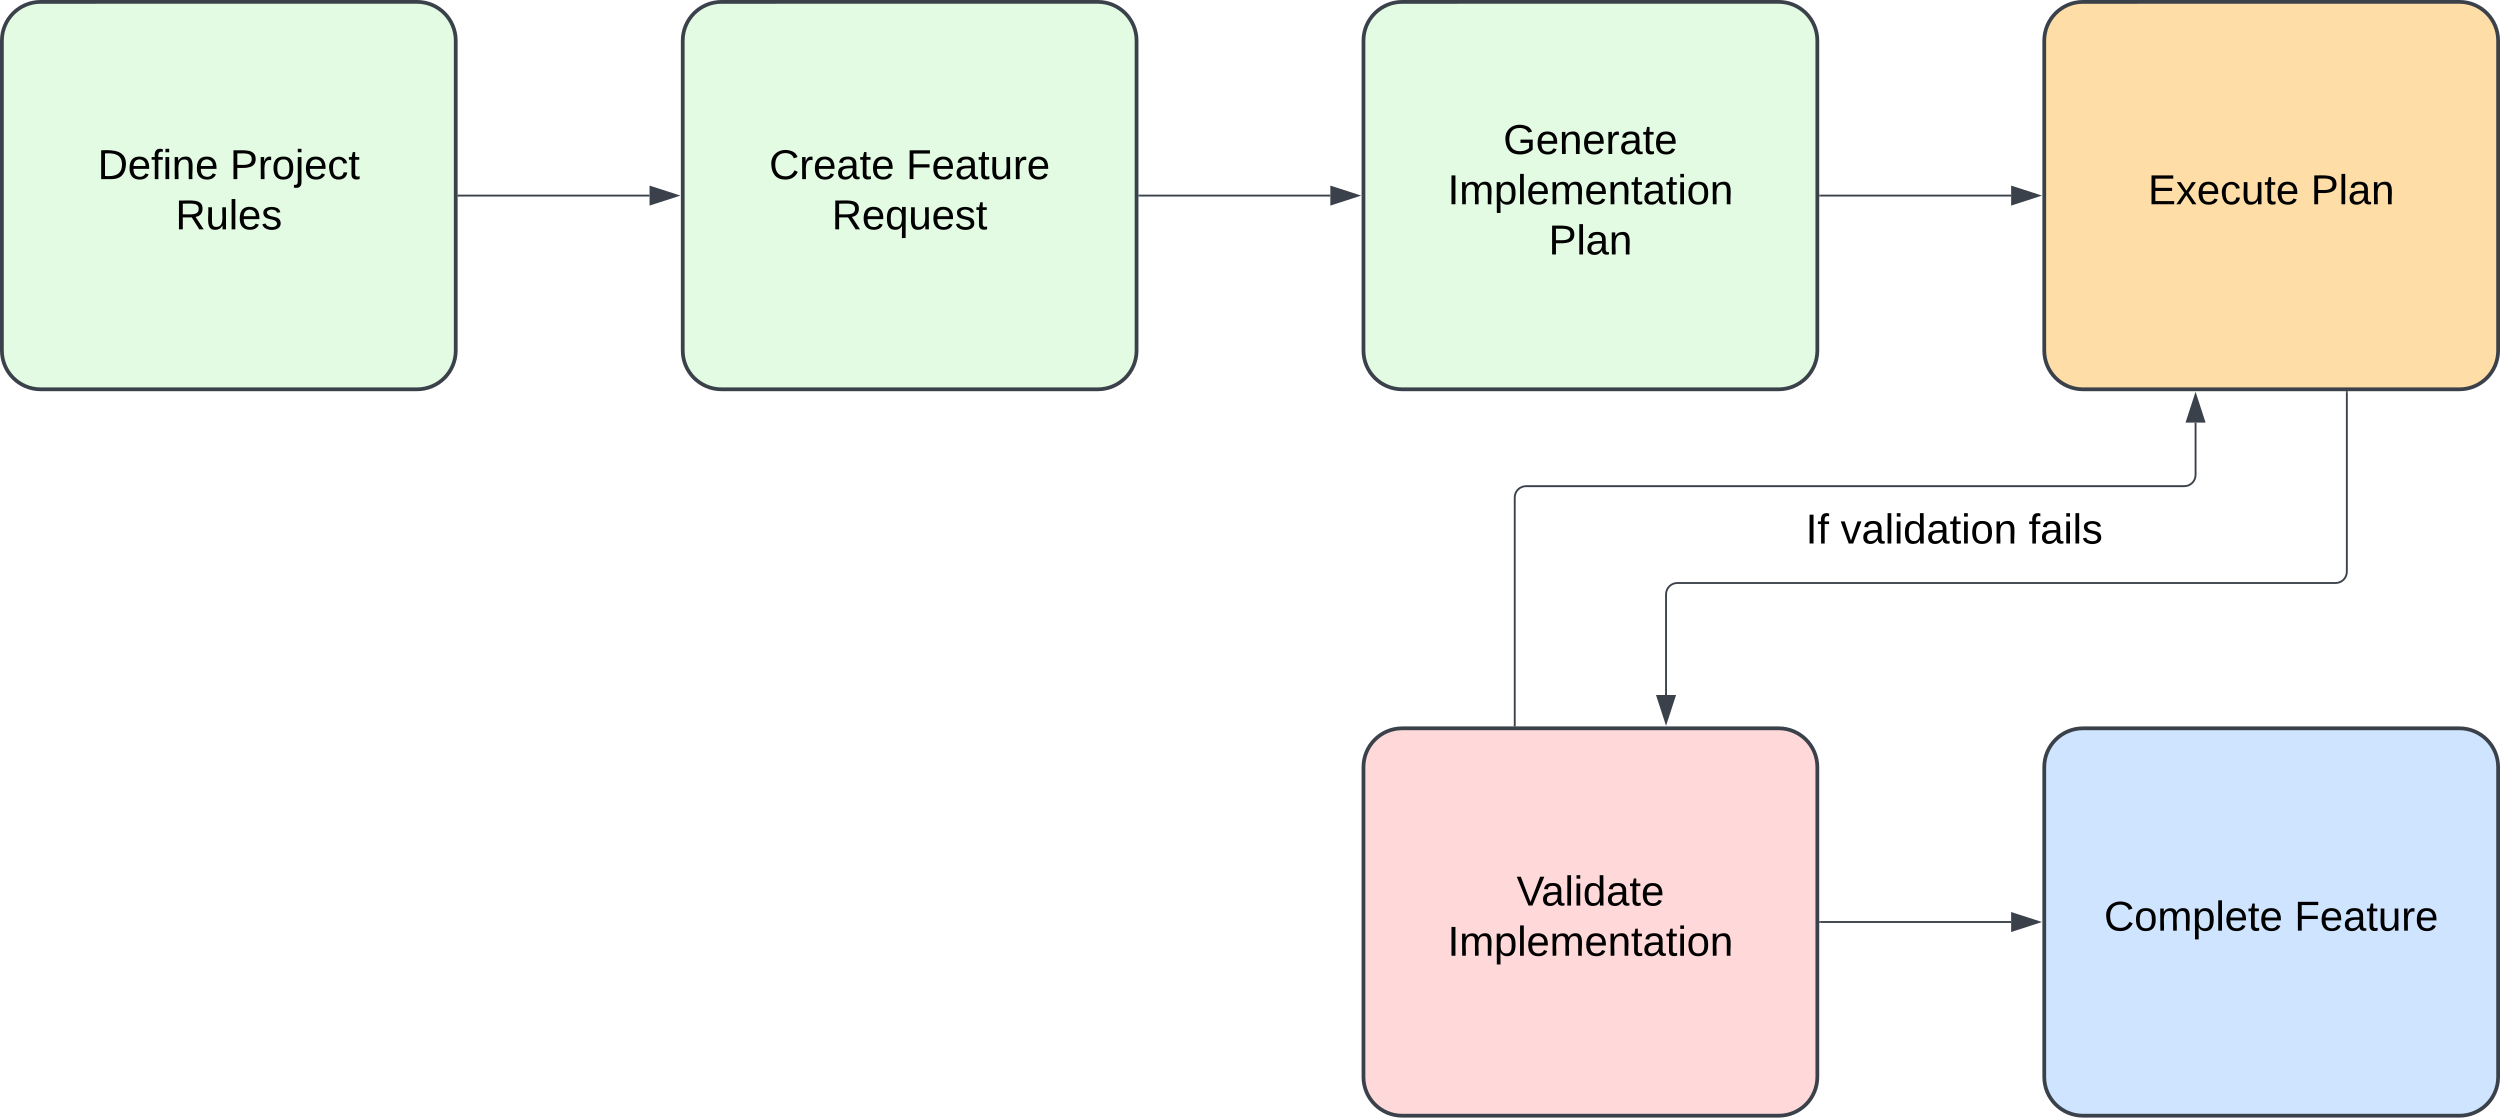
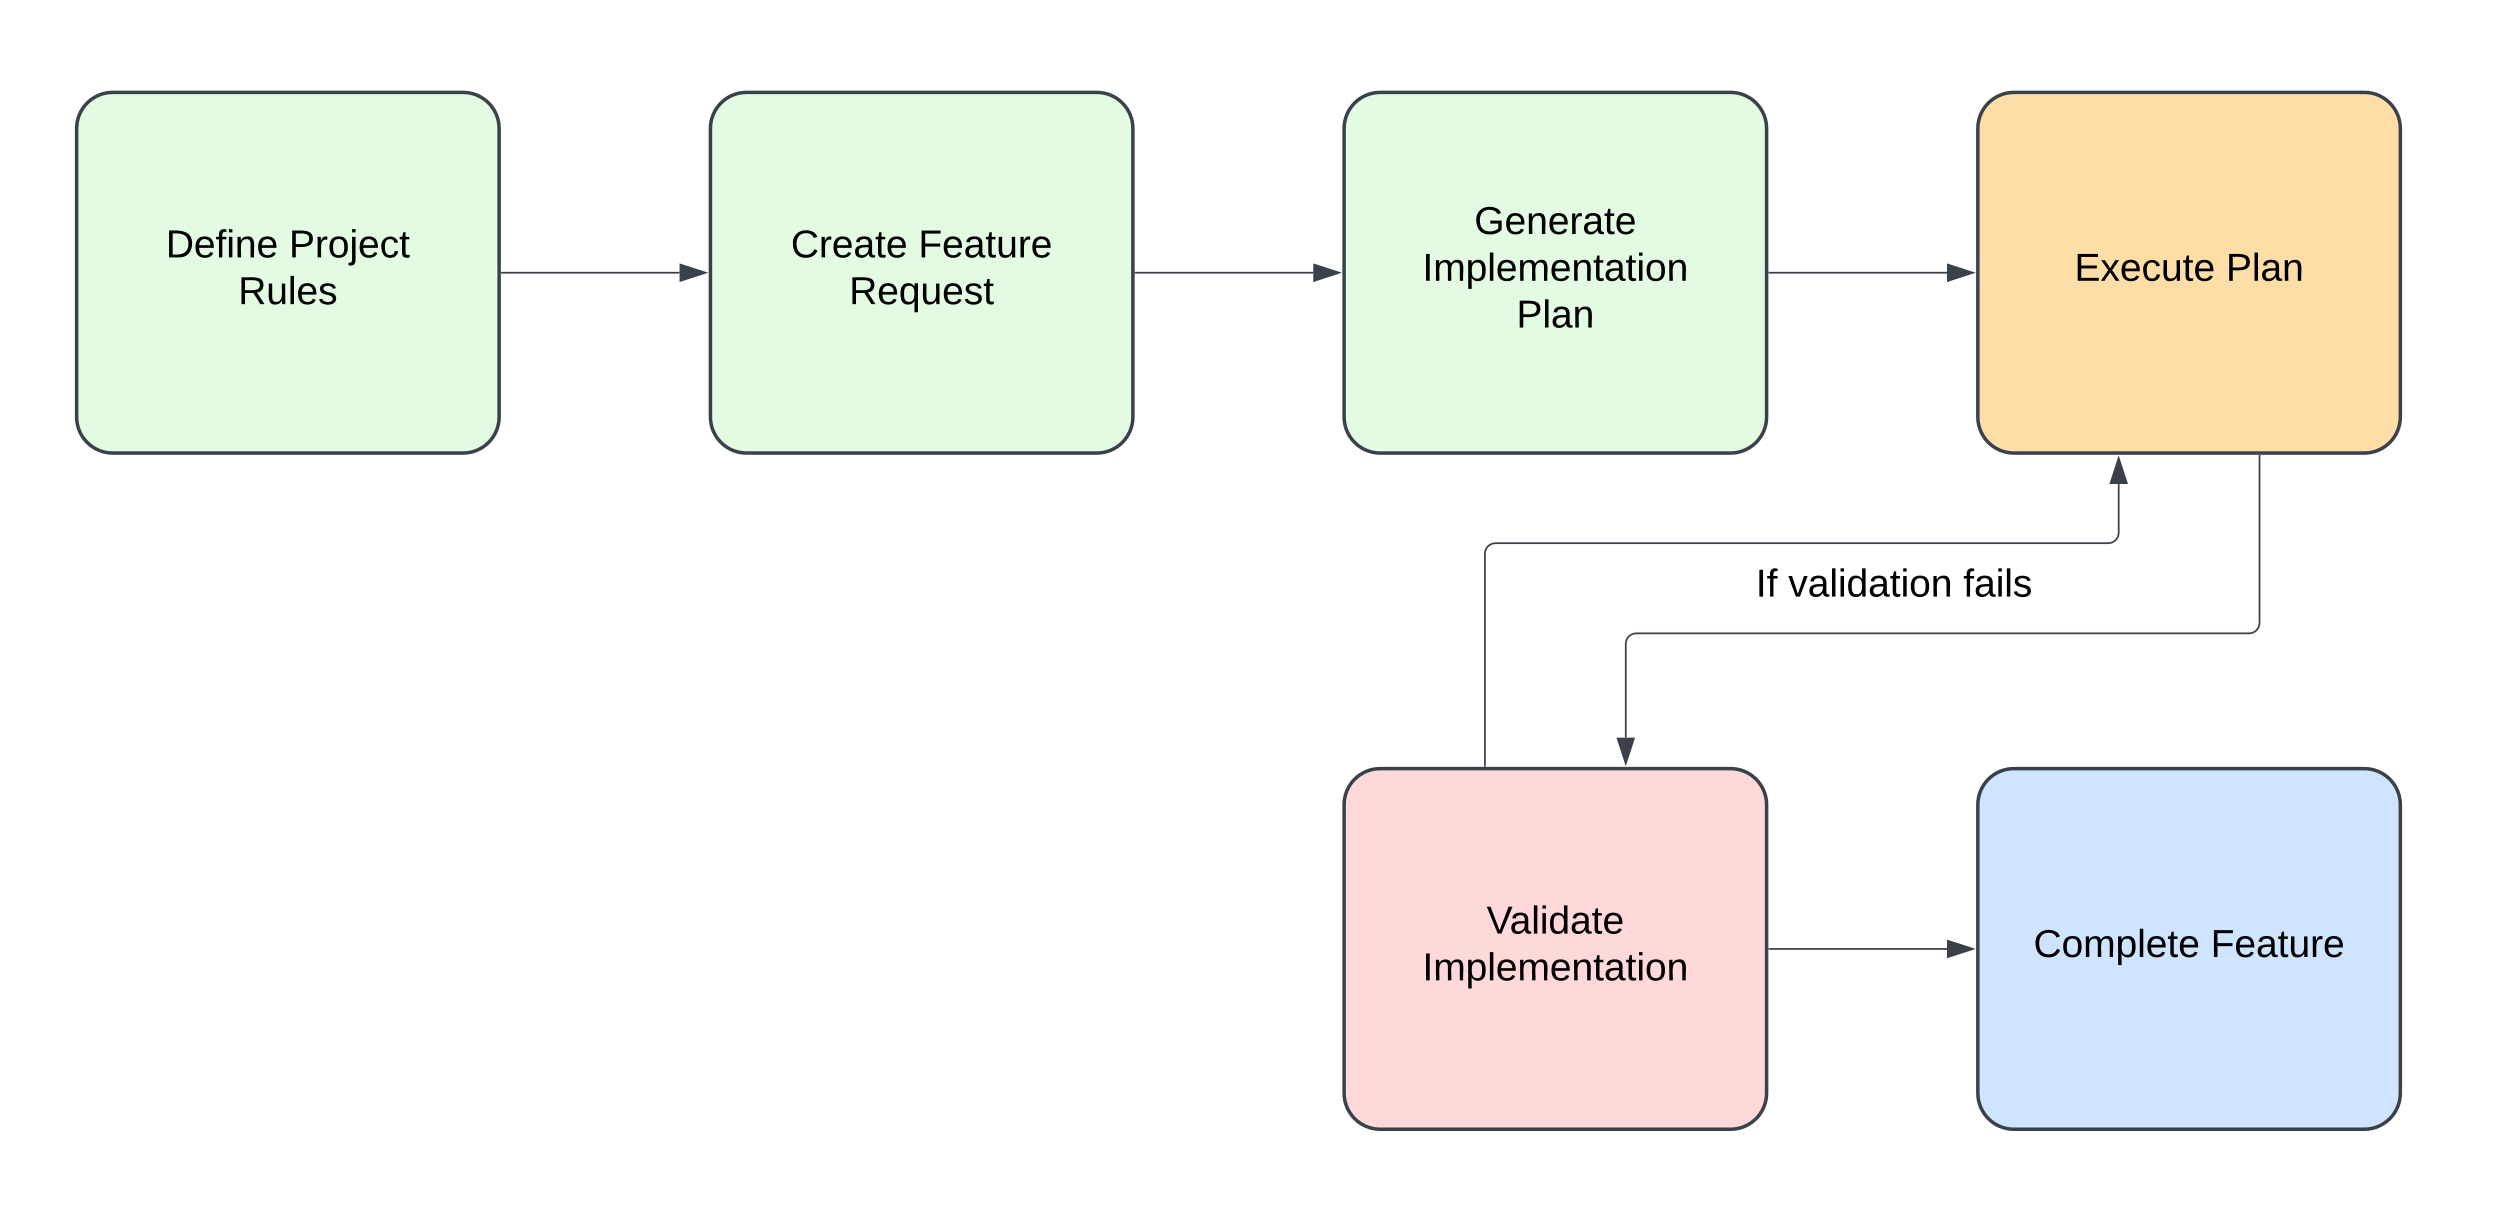
- <svg xmlns="http://www.w3.org/2000/svg" xmlns:ns1="lucid" xmlns:xlink="http://www.w3.org/1999/xlink" width="1327.43" height="593.42">
-   <g transform="translate(-271.7165 -364.7087)" ns1:page-tab-id="0_0">
+ <svg xmlns="http://www.w3.org/2000/svg" xmlns:ns1="lucid" xmlns:xlink="http://www.w3.org/1999/xlink" width="1426" height="690">
+   <g transform="translate(-229 -313)" ns1:page-tab-id="0_0">
    <path d="M0 0h1870.87v1322.84H0z" fill="#fff" />
    <path d="M493.13 365.7c11.36 0 20.57 9.22 20.57 20.58v164.57c0 11.36-9.2 20.57-20.57 20.57H293.3c-11.37 0-20.58-9.2-20.58-20.57V386.28c0-11.36 9.2-20.57 20.57-20.57z" stroke="#3a414a" stroke-width="2" fill="#e3fae3" />
    <use xlink:href="#a" transform="matrix(1,0,0,1,292.7165,365.7087) translate(30.87037 94.11111)" />
    <use xlink:href="#b" transform="matrix(1,0,0,1,292.7165,365.7087) translate(101.1173 94.11111)" />
    <use xlink:href="#c" transform="matrix(1,0,0,1,292.7165,365.7087) translate(72.16667 120.7778)" />
    <path d="M854.6 365.7c11.38 0 20.6 9.22 20.6 20.58v164.57c0 11.36-9.22 20.57-20.6 20.57H654.8c-11.36 0-20.57-9.2-20.57-20.57V386.28c0-11.36 9.2-20.57 20.57-20.57z" stroke="#3a414a" stroke-width="2" fill="#e3fae3" />
    <use xlink:href="#d" transform="matrix(1,0,0,1,654.1983,365.7087) translate(25.9321 94.11111)" />
    <use xlink:href="#e" transform="matrix(1,0,0,1,654.1983,365.7087) translate(98.64815 94.11111)" />
    <use xlink:href="#f" transform="matrix(1,0,0,1,654.1983,365.7087) translate(59.17284 120.7778)" />
    <path d="M1216.1 365.7c11.36 0 20.57 9.22 20.57 20.58v164.57c0 11.36-9.2 20.57-20.57 20.57h-199.85c-11.36 0-20.57-9.2-20.57-20.57V386.28c0-11.36 9.2-20.57 20.57-20.57z" stroke="#3a414a" stroke-width="2" fill="#e3fae3" />
    <use xlink:href="#g" transform="matrix(1,0,0,1,1015.68,365.7087) translate(54.23457 80.77778)" />
    <use xlink:href="#h" transform="matrix(1,0,0,1,1015.68,365.7087) translate(24.69753 107.4444)" />
    <use xlink:href="#i" transform="matrix(1,0,0,1,1015.68,365.7087) translate(78.30864 134.1111)" />
    <path d="M1216.1 751.42c11.36 0 20.57 9.2 20.57 20.57v164.55c0 11.37-9.2 20.58-20.57 20.58h-199.85c-11.36 0-20.57-9.2-20.57-20.58V772c0-11.37 9.2-20.58 20.57-20.58z" stroke="#3a414a" stroke-width="2" fill="#ffd9d9" />
    <use xlink:href="#j" transform="matrix(1,0,0,1,1015.68,751.4156) translate(61.2716 94.11111)" />
    <use xlink:href="#k" transform="matrix(1,0,0,1,1015.68,751.4156) translate(24.69753 120.7778)" />
    <path d="M1577.58 365.7c11.36 0 20.57 9.22 20.57 20.58v164.57c0 11.36-9.2 20.57-20.57 20.57h-199.85c-11.36 0-20.57-9.2-20.57-20.57V386.28c0-11.36 9.2-20.57 20.57-20.57z" stroke="#3a414a" stroke-width="2" fill="#ffdda6" />
    <use xlink:href="#l" transform="matrix(1,0,0,1,1377.162,365.7087) translate(35.09877 107.4444)" />
    <use xlink:href="#i" transform="matrix(1,0,0,1,1377.162,365.7087) translate(121.5185 107.4444)" />
    <path d="M515.4 468.56h101.2" stroke="#3a414a" fill="none" />
    <path d="M515.42 469.04h-.72v-.95h.72z" stroke="#3a414a" stroke-width=".05" fill="#3a414a" />
    <path d="M631.38 468.56l-14.27 4.64v-9.27z" stroke="#3a414a" fill="#3a414a" />
    <path d="M876.9 468.56h101.2" stroke="#3a414a" fill="none" />
    <path d="M876.9 469.04h-.7v-.95h.7z" stroke="#3a414a" stroke-width=".05" fill="#3a414a" />
    <path d="M992.86 468.56l-14.27 4.64v-9.27z" stroke="#3a414a" fill="#3a414a" />
    <path d="M1238.37 468.56h101.2" stroke="#3a414a" fill="none" />
    <path d="M1238.4 469.04h-.73v-.95h.72z" stroke="#3a414a" stroke-width=".05" fill="#3a414a" />
    <path d="M1354.34 468.56l-14.27 4.64v-9.27z" stroke="#3a414a" fill="#3a414a" />
    <path d="M1577.58 751.42c11.36 0 20.57 9.2 20.57 20.57v164.55c0 11.37-9.2 20.58-20.57 20.58h-199.85c-11.36 0-20.57-9.2-20.57-20.58V772c0-11.37 9.2-20.58 20.57-20.58z" stroke="#3a414a" stroke-width="2" fill="#cfe4ff" />
    <use xlink:href="#m" transform="matrix(1,0,0,1,1377.162,751.4156) translate(11.76543 107.4444)" />
    <use xlink:href="#n" transform="matrix(1,0,0,1,1377.162,751.4156) translate(112.8148 107.4444)" />
    <path d="M1076 749.63V628.85a6 6 0 0 1 6-6h349.5a6 6 0 0 0 6-6V589.1" stroke="#3a414a" fill="none" />
    <path d="M1076.48 750.42h-.95v-.8h.95z" stroke="#3a414a" stroke-width=".05" fill="#3a414a" />
    <path d="M1437.5 574.32l4.63 14.27h-9.27z" stroke="#3a414a" fill="#3a414a" />
    <path d="M1517.82 573.2v95.07a6 6 0 0 1-6 6h-349.48a6 6 0 0 0-6 6v53.48" stroke="#3a414a" fill="none" />
    <path d="M1518.3 573.22h-.95v-.8h.95z" stroke="#3a414a" stroke-width=".05" fill="#3a414a" />
    <path d="M1156.34 748.5l-4.64-14.25h9.27z" stroke="#3a414a" fill="#3a414a" />
    <path d="M1238.37 854.27h101.2" stroke="#3a414a" fill="none" />
    <path d="M1238.4 854.75h-.73v-.95h.72z" stroke="#3a414a" stroke-width=".05" fill="#3a414a" />
    <path d="M1354.34 854.27l-14.27 4.64v-9.26z" stroke="#3a414a" fill="#3a414a" />
    <path d="M1164.37 628.85a6 6 0 0 1 6-6h277.2a6 6 0 0 1 6 6v39.42a6 6 0 0 1-6 6h-277.2a6 6 0 0 1-6-6z" fill="none" />
    <g>
      <use xlink:href="#o" transform="matrix(1,0,0,1,1164.372,622.8466) translate(66.14198 30.44444)" />
      <use xlink:href="#p" transform="matrix(1,0,0,1,1164.372,622.8466) translate(84.66049 30.44444)" />
      <use xlink:href="#q" transform="matrix(1,0,0,1,1164.372,622.8466) translate(184.4753 30.44444)" />
    </g>
    <defs>
      <path d="M30-248c118-7 216 8 213 122C240-48 200 0 122 0H30v-248zM63-27c89 8 146-16 146-99s-60-101-146-95v194" id="r" />
      <path d="M100-194c63 0 86 42 84 106H49c0 40 14 67 53 68 26 1 43-12 49-29l28 8c-11 28-37 45-77 45C44 4 14-33 15-96c1-61 26-98 85-98zm52 81c6-60-76-77-97-28-3 7-6 17-6 28h103" id="s" />
      <path d="M101-234c-31-9-42 10-38 44h38v23H63V0H32v-167H5v-23h27c-7-52 17-82 69-68v24" id="t" />
      <path d="M24-231v-30h32v30H24zM24 0v-190h32V0H24" id="u" />
      <path d="M117-194c89-4 53 116 60 194h-32v-121c0-31-8-49-39-48C34-167 62-67 57 0H25l-1-190h30c1 10-1 24 2 32 11-22 29-35 61-36" id="v" />
      <g id="a">
        <use transform="matrix(0.0617284,0,0,0.0617284,0,0)" xlink:href="#r" />
        <use transform="matrix(0.0617284,0,0,0.0617284,15.98765,0)" xlink:href="#s" />
        <use transform="matrix(0.0617284,0,0,0.0617284,28.33333,0)" xlink:href="#t" />
        <use transform="matrix(0.0617284,0,0,0.0617284,34.50617,0)" xlink:href="#u" />
        <use transform="matrix(0.0617284,0,0,0.0617284,39.38272,0)" xlink:href="#v" />
        <use transform="matrix(0.0617284,0,0,0.0617284,51.7284,0)" xlink:href="#s" />
      </g>
      <path d="M30-248c87 1 191-15 191 75 0 78-77 80-158 76V0H30v-248zm33 125c57 0 124 11 124-50 0-59-68-47-124-48v98" id="w" />
      <path d="M114-163C36-179 61-72 57 0H25l-1-190h30c1 12-1 29 2 39 6-27 23-49 58-41v29" id="x" />
      <path d="M100-194c62-1 85 37 85 99 1 63-27 99-86 99S16-35 15-95c0-66 28-99 85-99zM99-20c44 1 53-31 53-75 0-43-8-75-51-75s-53 32-53 75 10 74 51 75" id="y" />
      <path d="M24-231v-30h32v30H24zM-9 49c24 4 33-6 33-30v-209h32V24c2 40-23 58-65 49V49" id="z" />
      <path d="M96-169c-40 0-48 33-48 73s9 75 48 75c24 0 41-14 43-38l32 2c-6 37-31 61-74 61-59 0-76-41-82-99-10-93 101-131 147-64 4 7 5 14 7 22l-32 3c-4-21-16-35-41-35" id="A" />
      <path d="M59-47c-2 24 18 29 38 22v24C64 9 27 4 27-40v-127H5v-23h24l9-43h21v43h35v23H59v120" id="B" />
      <g id="b">
        <use transform="matrix(0.0617284,0,0,0.0617284,0,0)" xlink:href="#w" />
        <use transform="matrix(0.0617284,0,0,0.0617284,14.81481,0)" xlink:href="#x" />
        <use transform="matrix(0.0617284,0,0,0.0617284,22.16049,0)" xlink:href="#y" />
        <use transform="matrix(0.0617284,0,0,0.0617284,34.50617,0)" xlink:href="#z" />
        <use transform="matrix(0.0617284,0,0,0.0617284,39.38272,0)" xlink:href="#s" />
        <use transform="matrix(0.0617284,0,0,0.0617284,51.7284,0)" xlink:href="#A" />
        <use transform="matrix(0.0617284,0,0,0.0617284,62.83951,0)" xlink:href="#B" />
      </g>
      <path d="M233-177c-1 41-23 64-60 70L243 0h-38l-65-103H63V0H30v-248c88 3 205-21 203 71zM63-129c60-2 137 13 137-47 0-61-80-42-137-45v92" id="C" />
      <path d="M84 4C-5 8 30-112 23-190h32v120c0 31 7 50 39 49 72-2 45-101 50-169h31l1 190h-30c-1-10 1-25-2-33-11 22-28 36-60 37" id="D" />
      <path d="M24 0v-261h32V0H24" id="E" />
      <path d="M135-143c-3-34-86-38-87 0 15 53 115 12 119 90S17 21 10-45l28-5c4 36 97 45 98 0-10-56-113-15-118-90-4-57 82-63 122-42 12 7 21 19 24 35" id="F" />
      <g id="c">
        <use transform="matrix(0.0617284,0,0,0.0617284,0,0)" xlink:href="#C" />
        <use transform="matrix(0.0617284,0,0,0.0617284,15.98765,0)" xlink:href="#D" />
        <use transform="matrix(0.0617284,0,0,0.0617284,28.33333,0)" xlink:href="#E" />
        <use transform="matrix(0.0617284,0,0,0.0617284,33.20988,0)" xlink:href="#s" />
        <use transform="matrix(0.0617284,0,0,0.0617284,45.55556,0)" xlink:href="#F" />
      </g>
      <path d="M212-179c-10-28-35-45-73-45-59 0-87 40-87 99 0 60 29 101 89 101 43 0 62-24 78-52l27 14C228-24 195 4 139 4 59 4 22-46 18-125c-6-104 99-153 187-111 19 9 31 26 39 46" id="G" />
      <path d="M141-36C126-15 110 5 73 4 37 3 15-17 15-53c-1-64 63-63 125-63 3-35-9-54-41-54-24 1-41 7-42 31l-33-3c5-37 33-52 76-52 45 0 72 20 72 64v82c-1 20 7 32 28 27v20c-31 9-61-2-59-35zM48-53c0 20 12 33 32 33 41-3 63-29 60-74-43 2-92-5-92 41" id="H" />
      <g id="d">
        <use transform="matrix(0.0617284,0,0,0.0617284,0,0)" xlink:href="#G" />
        <use transform="matrix(0.0617284,0,0,0.0617284,15.98765,0)" xlink:href="#x" />
        <use transform="matrix(0.0617284,0,0,0.0617284,23.33333,0)" xlink:href="#s" />
        <use transform="matrix(0.0617284,0,0,0.0617284,35.67901,0)" xlink:href="#H" />
        <use transform="matrix(0.0617284,0,0,0.0617284,48.02469,0)" xlink:href="#B" />
        <use transform="matrix(0.0617284,0,0,0.0617284,54.19753,0)" xlink:href="#s" />
      </g>
      <path d="M63-220v92h138v28H63V0H30v-248h175v28H63" id="I" />
      <g id="e">
        <use transform="matrix(0.0617284,0,0,0.0617284,0,0)" xlink:href="#I" />
        <use transform="matrix(0.0617284,0,0,0.0617284,13.51852,0)" xlink:href="#s" />
        <use transform="matrix(0.0617284,0,0,0.0617284,25.8642,0)" xlink:href="#H" />
        <use transform="matrix(0.0617284,0,0,0.0617284,38.20988,0)" xlink:href="#B" />
        <use transform="matrix(0.0617284,0,0,0.0617284,44.38272,0)" xlink:href="#D" />
        <use transform="matrix(0.0617284,0,0,0.0617284,56.7284,0)" xlink:href="#x" />
        <use transform="matrix(0.0617284,0,0,0.0617284,64.07407,0)" xlink:href="#s" />
      </g>
      <path d="M145-31C134-9 116 4 85 4 32 4 16-35 15-94c0-59 17-99 70-100 32-1 48 14 60 33 0-11-1-24 2-32h30l-1 268h-32zM93-21c41 0 51-33 51-76s-8-73-50-73c-40 0-46 35-46 75s5 74 45 74" id="J" />
      <g id="f">
        <use transform="matrix(0.0617284,0,0,0.0617284,0,0)" xlink:href="#C" />
        <use transform="matrix(0.0617284,0,0,0.0617284,15.98765,0)" xlink:href="#s" />
        <use transform="matrix(0.0617284,0,0,0.0617284,28.33333,0)" xlink:href="#J" />
        <use transform="matrix(0.0617284,0,0,0.0617284,40.67901,0)" xlink:href="#D" />
        <use transform="matrix(0.0617284,0,0,0.0617284,53.02469,0)" xlink:href="#s" />
        <use transform="matrix(0.0617284,0,0,0.0617284,65.37037,0)" xlink:href="#F" />
        <use transform="matrix(0.0617284,0,0,0.0617284,76.48148,0)" xlink:href="#B" />
      </g>
      <path d="M143 4C61 4 22-44 18-125c-5-107 100-154 193-111 17 8 29 25 37 43l-32 9c-13-25-37-40-76-40-61 0-88 39-88 99 0 61 29 100 91 101 35 0 62-11 79-27v-45h-74v-28h105v86C228-13 192 4 143 4" id="K" />
      <g id="g">
        <use transform="matrix(0.0617284,0,0,0.0617284,0,0)" xlink:href="#K" />
        <use transform="matrix(0.0617284,0,0,0.0617284,17.28395,0)" xlink:href="#s" />
        <use transform="matrix(0.0617284,0,0,0.0617284,29.62963,0)" xlink:href="#v" />
        <use transform="matrix(0.0617284,0,0,0.0617284,41.97531,0)" xlink:href="#s" />
        <use transform="matrix(0.0617284,0,0,0.0617284,54.32099,0)" xlink:href="#x" />
        <use transform="matrix(0.0617284,0,0,0.0617284,61.66667,0)" xlink:href="#H" />
        <use transform="matrix(0.0617284,0,0,0.0617284,74.01235,0)" xlink:href="#B" />
        <use transform="matrix(0.0617284,0,0,0.0617284,80.18519,0)" xlink:href="#s" />
      </g>
      <path d="M33 0v-248h34V0H33" id="L" />
      <path d="M210-169c-67 3-38 105-44 169h-31v-121c0-29-5-50-35-48C34-165 62-65 56 0H25l-1-190h30c1 10-1 24 2 32 10-44 99-50 107 0 11-21 27-35 58-36 85-2 47 119 55 194h-31v-121c0-29-5-49-35-48" id="M" />
      <path d="M115-194c55 1 70 41 70 98S169 2 115 4C84 4 66-9 55-30l1 105H24l-1-265h31l2 30c10-21 28-34 59-34zm-8 174c40 0 45-34 45-75s-6-73-45-74c-42 0-51 32-51 76 0 43 10 73 51 73" id="N" />
      <g id="h">
        <use transform="matrix(0.0617284,0,0,0.0617284,0,0)" xlink:href="#L" />
        <use transform="matrix(0.0617284,0,0,0.0617284,6.17284,0)" xlink:href="#M" />
        <use transform="matrix(0.0617284,0,0,0.0617284,24.62963,0)" xlink:href="#N" />
        <use transform="matrix(0.0617284,0,0,0.0617284,36.97531,0)" xlink:href="#E" />
        <use transform="matrix(0.0617284,0,0,0.0617284,41.85185,0)" xlink:href="#s" />
        <use transform="matrix(0.0617284,0,0,0.0617284,54.19753,0)" xlink:href="#M" />
        <use transform="matrix(0.0617284,0,0,0.0617284,72.65432,0)" xlink:href="#s" />
        <use transform="matrix(0.0617284,0,0,0.0617284,85,0)" xlink:href="#v" />
        <use transform="matrix(0.0617284,0,0,0.0617284,97.34568,0)" xlink:href="#B" />
        <use transform="matrix(0.0617284,0,0,0.0617284,103.5185,0)" xlink:href="#H" />
        <use transform="matrix(0.0617284,0,0,0.0617284,115.8642,0)" xlink:href="#B" />
        <use transform="matrix(0.0617284,0,0,0.0617284,122.037,0)" xlink:href="#u" />
        <use transform="matrix(0.0617284,0,0,0.0617284,126.9136,0)" xlink:href="#y" />
        <use transform="matrix(0.0617284,0,0,0.0617284,139.2593,0)" xlink:href="#v" />
      </g>
      <g id="i">
        <use transform="matrix(0.0617284,0,0,0.0617284,0,0)" xlink:href="#w" />
        <use transform="matrix(0.0617284,0,0,0.0617284,14.81481,0)" xlink:href="#E" />
        <use transform="matrix(0.0617284,0,0,0.0617284,19.69136,0)" xlink:href="#H" />
        <use transform="matrix(0.0617284,0,0,0.0617284,32.03704,0)" xlink:href="#v" />
      </g>
      <path d="M137 0h-34L2-248h35l83 218 83-218h36" id="O" />
      <path d="M85-194c31 0 48 13 60 33l-1-100h32l1 261h-30c-2-10 0-23-3-31C134-8 116 4 85 4 32 4 16-35 15-94c0-66 23-100 70-100zm9 24c-40 0-46 34-46 75 0 40 6 74 45 74 42 0 51-32 51-76 0-42-9-74-50-73" id="P" />
      <g id="j">
        <use transform="matrix(0.0617284,0,0,0.0617284,0,0)" xlink:href="#O" />
        <use transform="matrix(0.0617284,0,0,0.0617284,13.14815,0)" xlink:href="#H" />
        <use transform="matrix(0.0617284,0,0,0.0617284,25.49383,0)" xlink:href="#E" />
        <use transform="matrix(0.0617284,0,0,0.0617284,30.37037,0)" xlink:href="#u" />
        <use transform="matrix(0.0617284,0,0,0.0617284,35.24691,0)" xlink:href="#P" />
        <use transform="matrix(0.0617284,0,0,0.0617284,47.59259,0)" xlink:href="#H" />
        <use transform="matrix(0.0617284,0,0,0.0617284,59.93827,0)" xlink:href="#B" />
        <use transform="matrix(0.0617284,0,0,0.0617284,66.11111,0)" xlink:href="#s" />
      </g>
      <g id="k">
        <use transform="matrix(0.0617284,0,0,0.0617284,0,0)" xlink:href="#L" />
        <use transform="matrix(0.0617284,0,0,0.0617284,6.17284,0)" xlink:href="#M" />
        <use transform="matrix(0.0617284,0,0,0.0617284,24.62963,0)" xlink:href="#N" />
        <use transform="matrix(0.0617284,0,0,0.0617284,36.97531,0)" xlink:href="#E" />
        <use transform="matrix(0.0617284,0,0,0.0617284,41.85185,0)" xlink:href="#s" />
        <use transform="matrix(0.0617284,0,0,0.0617284,54.19753,0)" xlink:href="#M" />
        <use transform="matrix(0.0617284,0,0,0.0617284,72.65432,0)" xlink:href="#s" />
        <use transform="matrix(0.0617284,0,0,0.0617284,85,0)" xlink:href="#v" />
        <use transform="matrix(0.0617284,0,0,0.0617284,97.34568,0)" xlink:href="#B" />
        <use transform="matrix(0.0617284,0,0,0.0617284,103.5185,0)" xlink:href="#H" />
        <use transform="matrix(0.0617284,0,0,0.0617284,115.8642,0)" xlink:href="#B" />
        <use transform="matrix(0.0617284,0,0,0.0617284,122.037,0)" xlink:href="#u" />
        <use transform="matrix(0.0617284,0,0,0.0617284,126.9136,0)" xlink:href="#y" />
        <use transform="matrix(0.0617284,0,0,0.0617284,139.2593,0)" xlink:href="#v" />
      </g>
      <path d="M30 0v-248h187v28H63v79h144v27H63v87h162V0H30" id="Q" />
      <path d="M141 0L90-78 38 0H4l68-98-65-92h35l48 74 47-74h35l-64 92 68 98h-35" id="R" />
      <g id="l">
        <use transform="matrix(0.0617284,0,0,0.0617284,0,0)" xlink:href="#Q" />
        <use transform="matrix(0.0617284,0,0,0.0617284,14.81481,0)" xlink:href="#R" />
        <use transform="matrix(0.0617284,0,0,0.0617284,25.92593,0)" xlink:href="#s" />
        <use transform="matrix(0.0617284,0,0,0.0617284,38.2716,0)" xlink:href="#A" />
        <use transform="matrix(0.0617284,0,0,0.0617284,49.38272,0)" xlink:href="#D" />
        <use transform="matrix(0.0617284,0,0,0.0617284,61.7284,0)" xlink:href="#B" />
        <use transform="matrix(0.0617284,0,0,0.0617284,67.90123,0)" xlink:href="#s" />
      </g>
      <g id="m">
        <use transform="matrix(0.0617284,0,0,0.0617284,0,0)" xlink:href="#G" />
        <use transform="matrix(0.0617284,0,0,0.0617284,15.98765,0)" xlink:href="#y" />
        <use transform="matrix(0.0617284,0,0,0.0617284,28.33333,0)" xlink:href="#M" />
        <use transform="matrix(0.0617284,0,0,0.0617284,46.79012,0)" xlink:href="#N" />
        <use transform="matrix(0.0617284,0,0,0.0617284,59.1358,0)" xlink:href="#E" />
        <use transform="matrix(0.0617284,0,0,0.0617284,64.01235,0)" xlink:href="#s" />
        <use transform="matrix(0.0617284,0,0,0.0617284,76.35802,0)" xlink:href="#B" />
        <use transform="matrix(0.0617284,0,0,0.0617284,82.53086,0)" xlink:href="#s" />
      </g>
      <g id="n">
        <use transform="matrix(0.0617284,0,0,0.0617284,0,0)" xlink:href="#I" />
        <use transform="matrix(0.0617284,0,0,0.0617284,13.51852,0)" xlink:href="#s" />
        <use transform="matrix(0.0617284,0,0,0.0617284,25.8642,0)" xlink:href="#H" />
        <use transform="matrix(0.0617284,0,0,0.0617284,38.20988,0)" xlink:href="#B" />
        <use transform="matrix(0.0617284,0,0,0.0617284,44.38272,0)" xlink:href="#D" />
        <use transform="matrix(0.0617284,0,0,0.0617284,56.7284,0)" xlink:href="#x" />
        <use transform="matrix(0.0617284,0,0,0.0617284,64.07407,0)" xlink:href="#s" />
      </g>
      <g id="o">
        <use transform="matrix(0.0617284,0,0,0.0617284,0,0)" xlink:href="#L" />
        <use transform="matrix(0.0617284,0,0,0.0617284,6.17284,0)" xlink:href="#t" />
      </g>
      <path d="M108 0H70L1-190h34L89-25l56-165h34" id="S" />
      <g id="p">
        <use transform="matrix(0.0617284,0,0,0.0617284,0,0)" xlink:href="#S" />
        <use transform="matrix(0.0617284,0,0,0.0617284,11.11111,0)" xlink:href="#H" />
        <use transform="matrix(0.0617284,0,0,0.0617284,23.45679,0)" xlink:href="#E" />
        <use transform="matrix(0.0617284,0,0,0.0617284,28.33333,0)" xlink:href="#u" />
        <use transform="matrix(0.0617284,0,0,0.0617284,33.20988,0)" xlink:href="#P" />
        <use transform="matrix(0.0617284,0,0,0.0617284,45.55556,0)" xlink:href="#H" />
        <use transform="matrix(0.0617284,0,0,0.0617284,57.90123,0)" xlink:href="#B" />
        <use transform="matrix(0.0617284,0,0,0.0617284,64.07407,0)" xlink:href="#u" />
        <use transform="matrix(0.0617284,0,0,0.0617284,68.95062,0)" xlink:href="#y" />
        <use transform="matrix(0.0617284,0,0,0.0617284,81.2963,0)" xlink:href="#v" />
      </g>
      <g id="q">
        <use transform="matrix(0.0617284,0,0,0.0617284,0,0)" xlink:href="#t" />
        <use transform="matrix(0.0617284,0,0,0.0617284,6.17284,0)" xlink:href="#H" />
        <use transform="matrix(0.0617284,0,0,0.0617284,18.51852,0)" xlink:href="#u" />
        <use transform="matrix(0.0617284,0,0,0.0617284,23.39506,0)" xlink:href="#E" />
        <use transform="matrix(0.0617284,0,0,0.0617284,28.2716,0)" xlink:href="#F" />
      </g>
    </defs>
  </g>
</svg>
